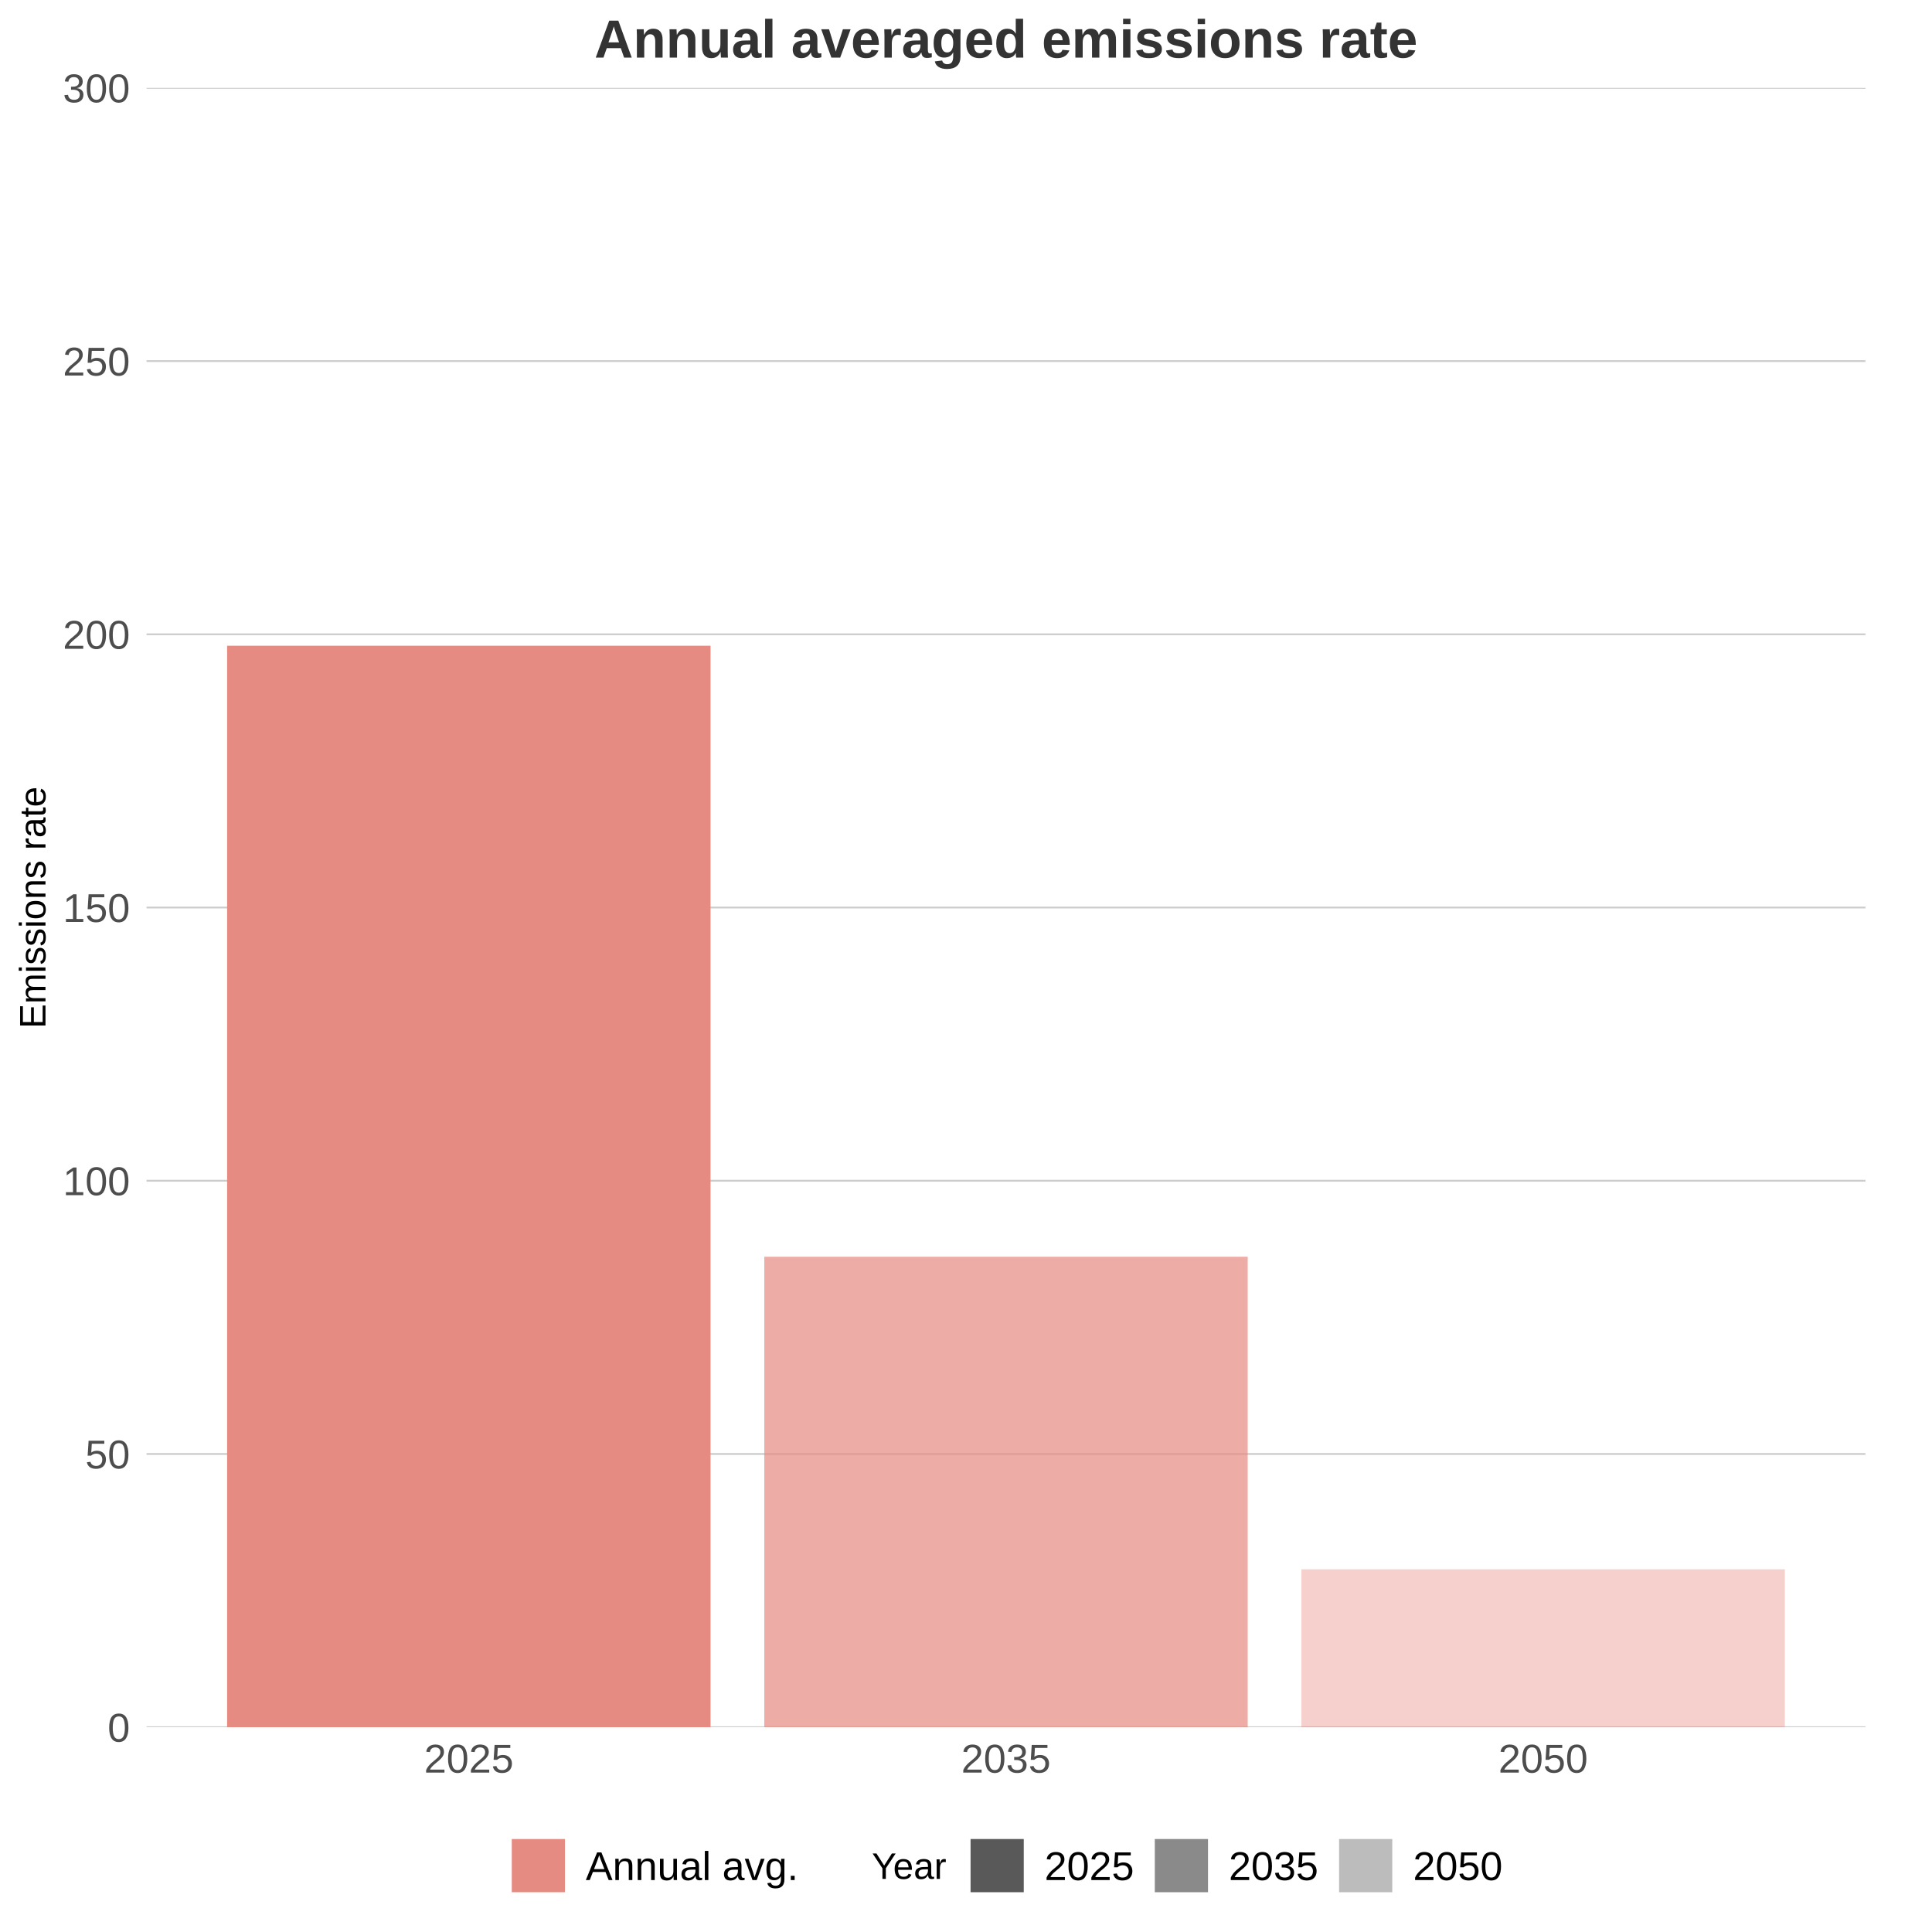
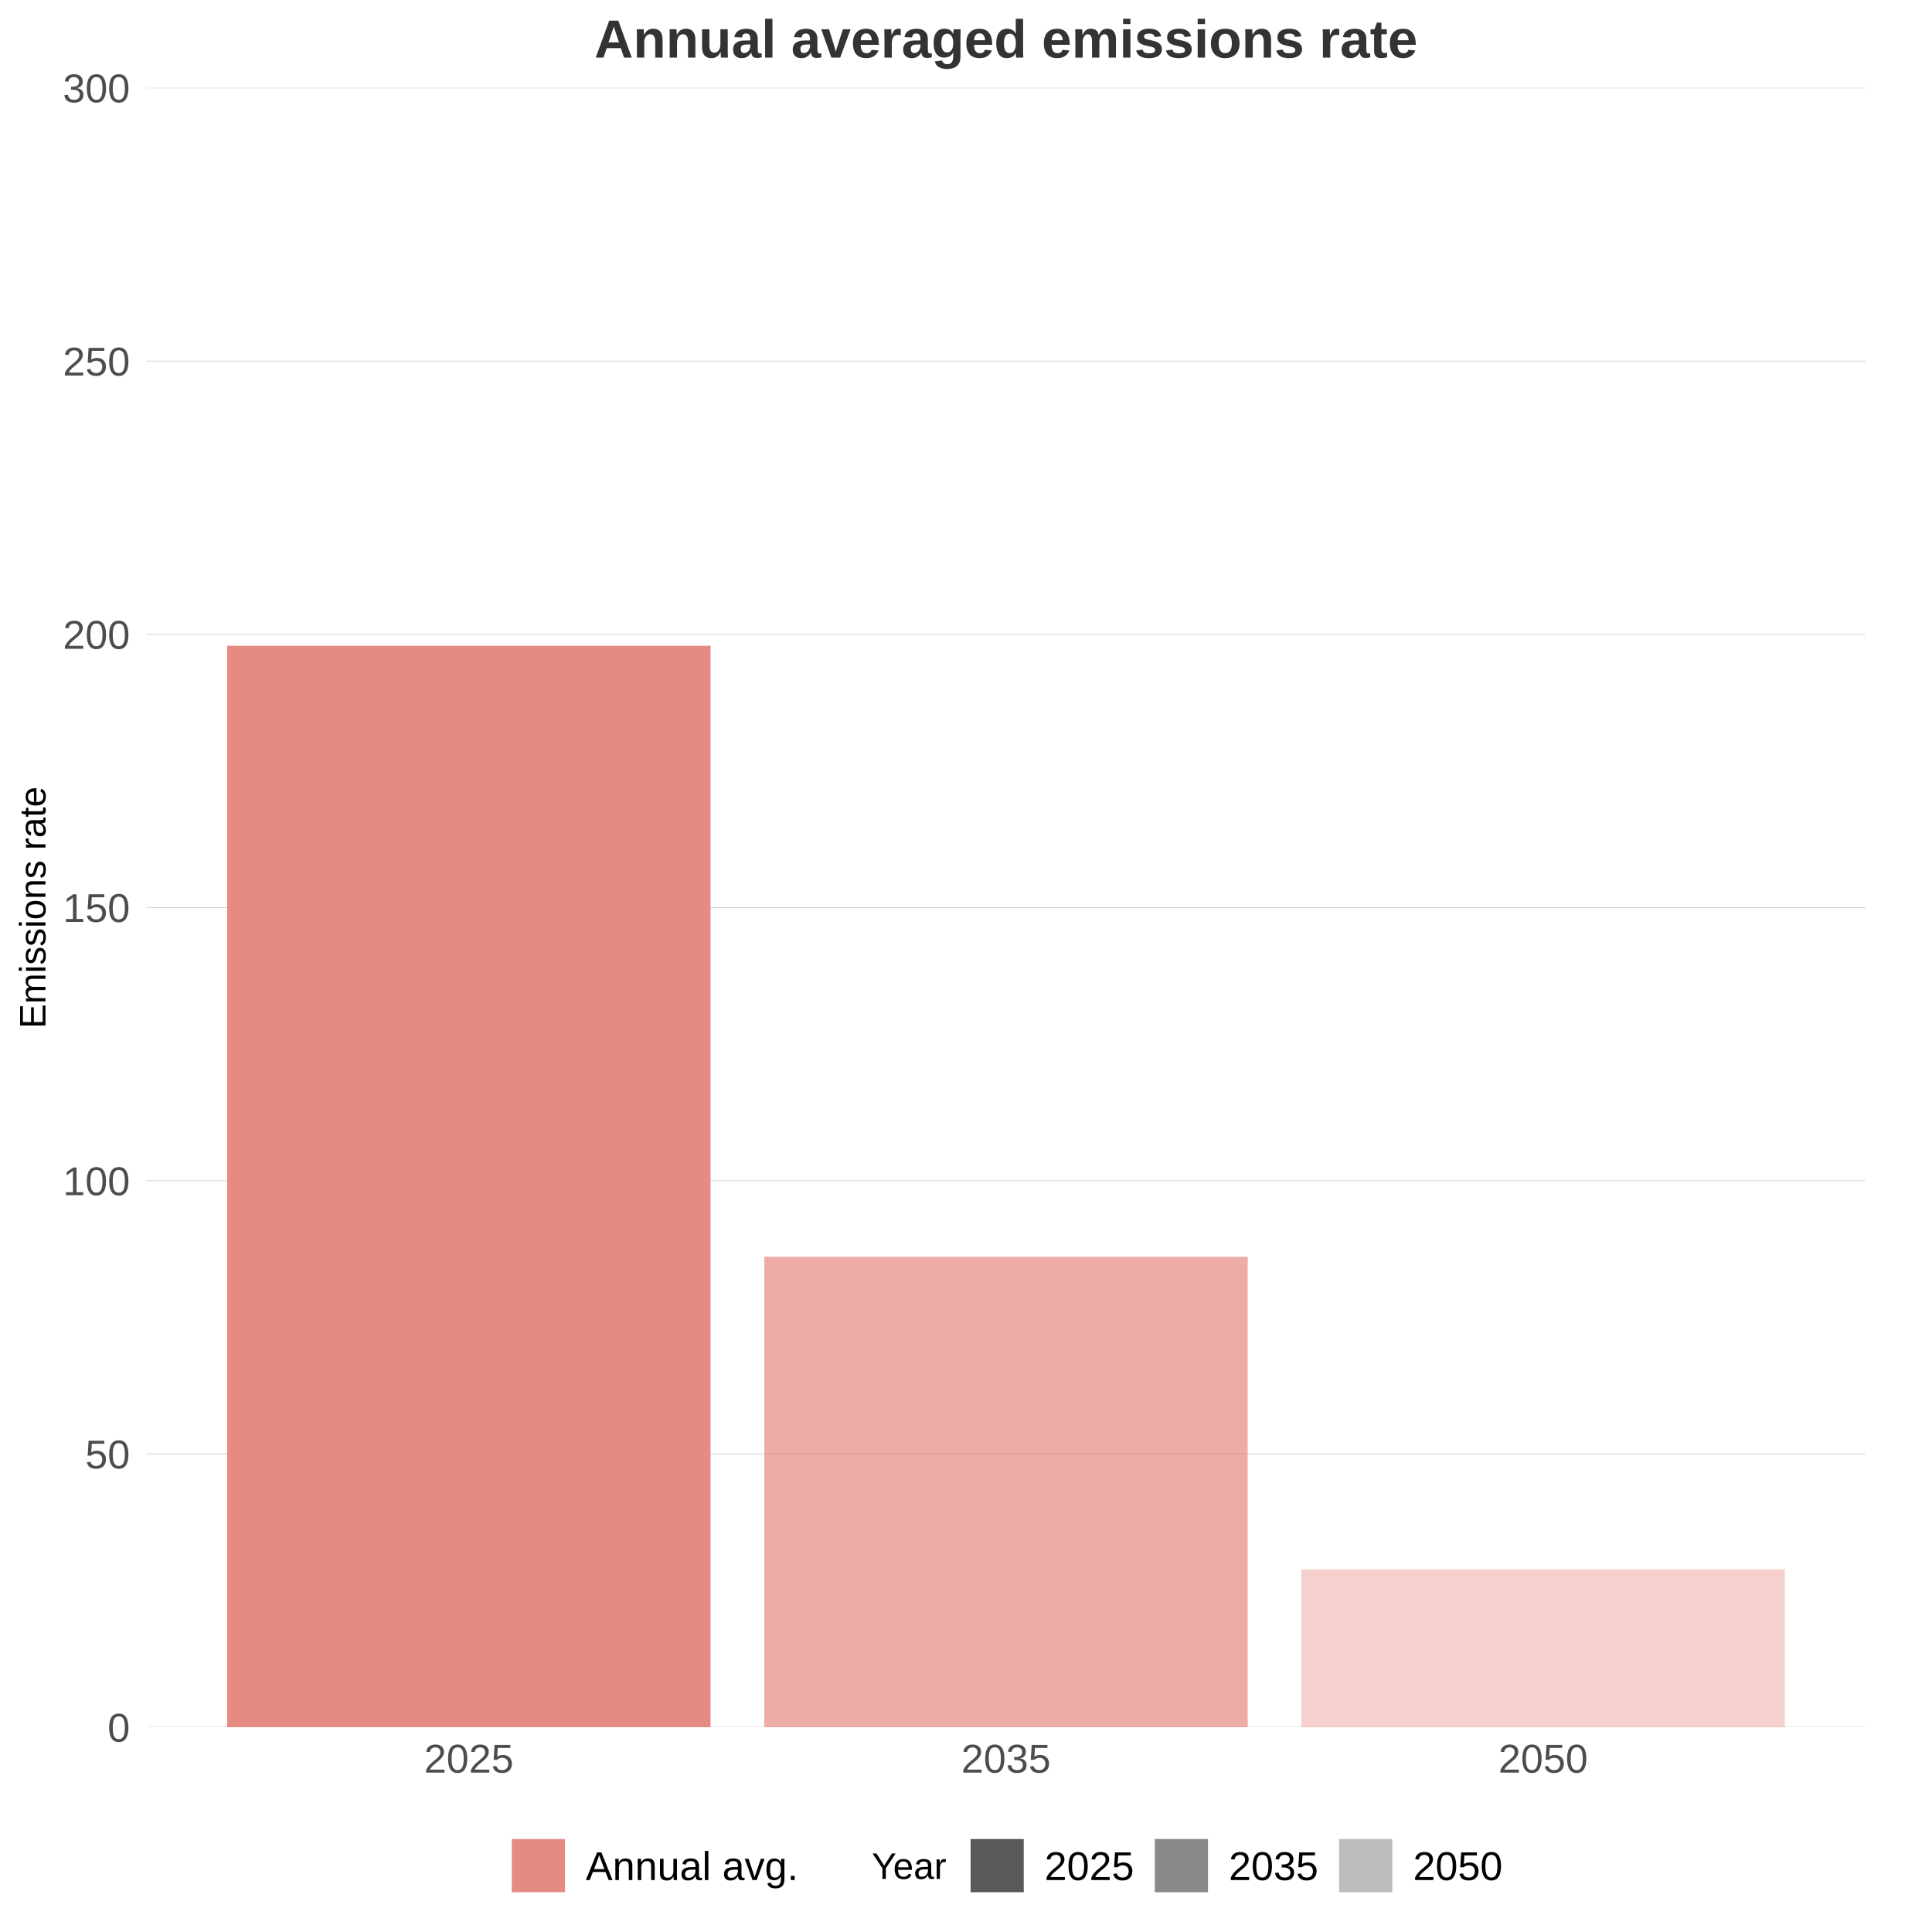
<svg xmlns="http://www.w3.org/2000/svg" class="svglite" width="576.00pt" height="576.00pt" viewBox="0 0 576.00 576.00">
  <defs>
    <style type="text/css">
    .svglite line, .svglite polyline, .svglite polygon, .svglite path, .svglite rect, .svglite circle {
      fill: none;
      stroke: #000000;
      stroke-linecap: round;
      stroke-linejoin: round;
      stroke-miterlimit: 10.00;
    }
    .svglite text {
      white-space: pre;
    }
  </style>
  </defs>
  <rect width="100%" height="100%" style="stroke: none; fill: #FFFFFF;" />
  <defs>
    <clipPath id="cpMC4wMHw1NzYuMDB8MC4wMHw1NzYuMDA=">
      <rect x="0.00" y="0.00" width="576.00" height="576.00" />
    </clipPath>
  </defs>
  <g clip-path="url(#cpMC4wMHw1NzYuMDB8MC4wMHw1NzYuMDA=)">
    <rect x="0.00" y="0.00" width="576.00" height="576.00" style="stroke-width: 1.07; stroke: none; fill: #FFFFFF;" />
  </g>
  <defs>
    <clipPath id="cpNDMuNjl8NTU2LjE2fDI2LjIwfDUxNC45NA==">
      <rect x="43.69" y="26.20" width="512.47" height="488.74" />
    </clipPath>
  </defs>
  <g clip-path="url(#cpNDMuNjl8NTU2LjE2fDI2LjIwfDUxNC45NA==)">
-     <polyline points="43.69,514.94 556.16,514.94 " style="stroke-width: 0.53; stroke: #CCCCCC; stroke-linecap: butt;" />
-     <polyline points="43.69,433.48 556.16,433.48 " style="stroke-width: 0.53; stroke: #CCCCCC; stroke-linecap: butt;" />
-     <polyline points="43.69,352.03 556.16,352.03 " style="stroke-width: 0.53; stroke: #CCCCCC; stroke-linecap: butt;" />
-     <polyline points="43.69,270.57 556.16,270.57 " style="stroke-width: 0.53; stroke: #CCCCCC; stroke-linecap: butt;" />
-     <polyline points="43.69,189.11 556.16,189.11 " style="stroke-width: 0.53; stroke: #CCCCCC; stroke-linecap: butt;" />
-     <polyline points="43.69,107.65 556.16,107.65 " style="stroke-width: 0.53; stroke: #CCCCCC; stroke-linecap: butt;" />
-     <polyline points="43.69,26.20 556.16,26.20 " style="stroke-width: 0.53; stroke: #CCCCCC; stroke-linecap: butt;" />
+     <polyline points="43.69,514.94 556.16,514.94 " style="stroke-width: 0.21; stroke: #CCCCCC; stroke-linecap: butt;" />
+     <polyline points="43.69,433.48 556.16,433.48 " style="stroke-width: 0.21; stroke: #CCCCCC; stroke-linecap: butt;" />
+     <polyline points="43.69,352.03 556.16,352.03 " style="stroke-width: 0.21; stroke: #CCCCCC; stroke-linecap: butt;" />
+     <polyline points="43.69,270.57 556.16,270.57 " style="stroke-width: 0.21; stroke: #CCCCCC; stroke-linecap: butt;" />
+     <polyline points="43.69,189.11 556.16,189.11 " style="stroke-width: 0.21; stroke: #CCCCCC; stroke-linecap: butt;" />
+     <polyline points="43.69,107.65 556.16,107.65 " style="stroke-width: 0.21; stroke: #CCCCCC; stroke-linecap: butt;" />
+     <polyline points="43.69,26.20 556.16,26.20 " style="stroke-width: 0.21; stroke: #CCCCCC; stroke-linecap: butt;" />
    <rect x="67.71" y="192.53" width="144.13" height="322.41" style="stroke-width: 1.07; stroke: none; stroke-linecap: butt; stroke-linejoin: miter; fill: #E68B81;" />
    <rect x="227.86" y="374.67" width="144.13" height="140.27" style="stroke-width: 1.07; stroke: none; stroke-linecap: butt; stroke-linejoin: miter; fill: #E68B81; fill-opacity: 0.70;" />
    <rect x="388.00" y="467.86" width="144.13" height="47.08" style="stroke-width: 1.07; stroke: none; stroke-linecap: butt; stroke-linejoin: miter; fill: #E68B81; fill-opacity: 0.40;" />
  </g>
  <g clip-path="url(#cpMC4wMHw1NzYuMDB8MC4wMHw1NzYuMDA=)">
    <text x="38.76" y="519.25" text-anchor="end" style="font-size: 12.00px;fill: #4D4D4D; font-family: &quot;Arial&quot;;" textLength="6.67px" lengthAdjust="spacingAndGlyphs">0</text>
    <text x="38.76" y="437.79" text-anchor="end" style="font-size: 12.00px;fill: #4D4D4D; font-family: &quot;Arial&quot;;" textLength="13.35px" lengthAdjust="spacingAndGlyphs">50</text>
    <text x="38.76" y="356.33" text-anchor="end" style="font-size: 12.00px;fill: #4D4D4D; font-family: &quot;Arial&quot;;" textLength="20.02px" lengthAdjust="spacingAndGlyphs">100</text>
    <text x="38.76" y="274.87" text-anchor="end" style="font-size: 12.00px;fill: #4D4D4D; font-family: &quot;Arial&quot;;" textLength="20.02px" lengthAdjust="spacingAndGlyphs">150</text>
    <text x="38.76" y="193.42" text-anchor="end" style="font-size: 12.00px;fill: #4D4D4D; font-family: &quot;Arial&quot;;" textLength="20.02px" lengthAdjust="spacingAndGlyphs">200</text>
    <text x="38.76" y="111.96" text-anchor="end" style="font-size: 12.00px;fill: #4D4D4D; font-family: &quot;Arial&quot;;" textLength="20.02px" lengthAdjust="spacingAndGlyphs">250</text>
    <text x="38.76" y="30.50" text-anchor="end" style="font-size: 12.00px;fill: #4D4D4D; font-family: &quot;Arial&quot;;" textLength="20.02px" lengthAdjust="spacingAndGlyphs">300</text>
    <text x="139.78" y="528.48" text-anchor="middle" style="font-size: 12.00px;fill: #4D4D4D; font-family: &quot;Arial&quot;;" textLength="26.70px" lengthAdjust="spacingAndGlyphs">2025</text>
    <text x="299.92" y="528.48" text-anchor="middle" style="font-size: 12.00px;fill: #4D4D4D; font-family: &quot;Arial&quot;;" textLength="26.70px" lengthAdjust="spacingAndGlyphs">2035</text>
    <text x="460.07" y="528.48" text-anchor="middle" style="font-size: 12.00px;fill: #4D4D4D; font-family: &quot;Arial&quot;;" textLength="26.70px" lengthAdjust="spacingAndGlyphs">2050</text>
    <text transform="translate(13.56,270.57) rotate(-90)" text-anchor="middle" style="font-size: 11.00px; font-family: &quot;Arial&quot;;" textLength="72.14px" lengthAdjust="spacingAndGlyphs">Emissions rate</text>
    <rect x="152.58" y="548.28" width="15.86" height="15.86" style="stroke-width: 1.07; stroke: none; stroke-linecap: butt; stroke-linejoin: miter; fill: #E68B81;" />
    <text x="174.63" y="560.52" style="font-size: 12.00px; font-family: &quot;Arial&quot;;" textLength="63.38px" lengthAdjust="spacingAndGlyphs">Annual avg.</text>
    <text x="259.93" y="560.16" style="font-size: 11.00px; font-family: &quot;Arial&quot;;" textLength="23.24px" lengthAdjust="spacingAndGlyphs">Year</text>
    <rect x="289.36" y="548.28" width="15.86" height="15.86" style="stroke-width: 1.07; stroke: none; stroke-linecap: butt; stroke-linejoin: miter; fill: #595959;" />
    <rect x="344.29" y="548.28" width="15.86" height="15.86" style="stroke-width: 1.07; stroke: none; stroke-linecap: butt; stroke-linejoin: miter; fill: #595959; fill-opacity: 0.70;" />
    <rect x="399.23" y="548.28" width="15.86" height="15.86" style="stroke-width: 1.07; stroke: none; stroke-linecap: butt; stroke-linejoin: miter; fill: #595959; fill-opacity: 0.40;" />
    <text x="311.41" y="560.52" style="font-size: 12.00px; font-family: &quot;Arial&quot;;" textLength="26.70px" lengthAdjust="spacingAndGlyphs">2025</text>
    <text x="366.34" y="560.52" style="font-size: 12.00px; font-family: &quot;Arial&quot;;" textLength="26.70px" lengthAdjust="spacingAndGlyphs">2035</text>
    <text x="421.28" y="560.52" style="font-size: 12.00px; font-family: &quot;Arial&quot;;" textLength="26.70px" lengthAdjust="spacingAndGlyphs">2050</text>
    <text x="299.92" y="17.18" text-anchor="middle" style="font-size: 16.00px; font-weight: bold;fill: #333333; font-family: &quot;Arial&quot;;" textLength="245.40px" lengthAdjust="spacingAndGlyphs">Annual averaged emissions rate</text>
  </g>
</svg>
